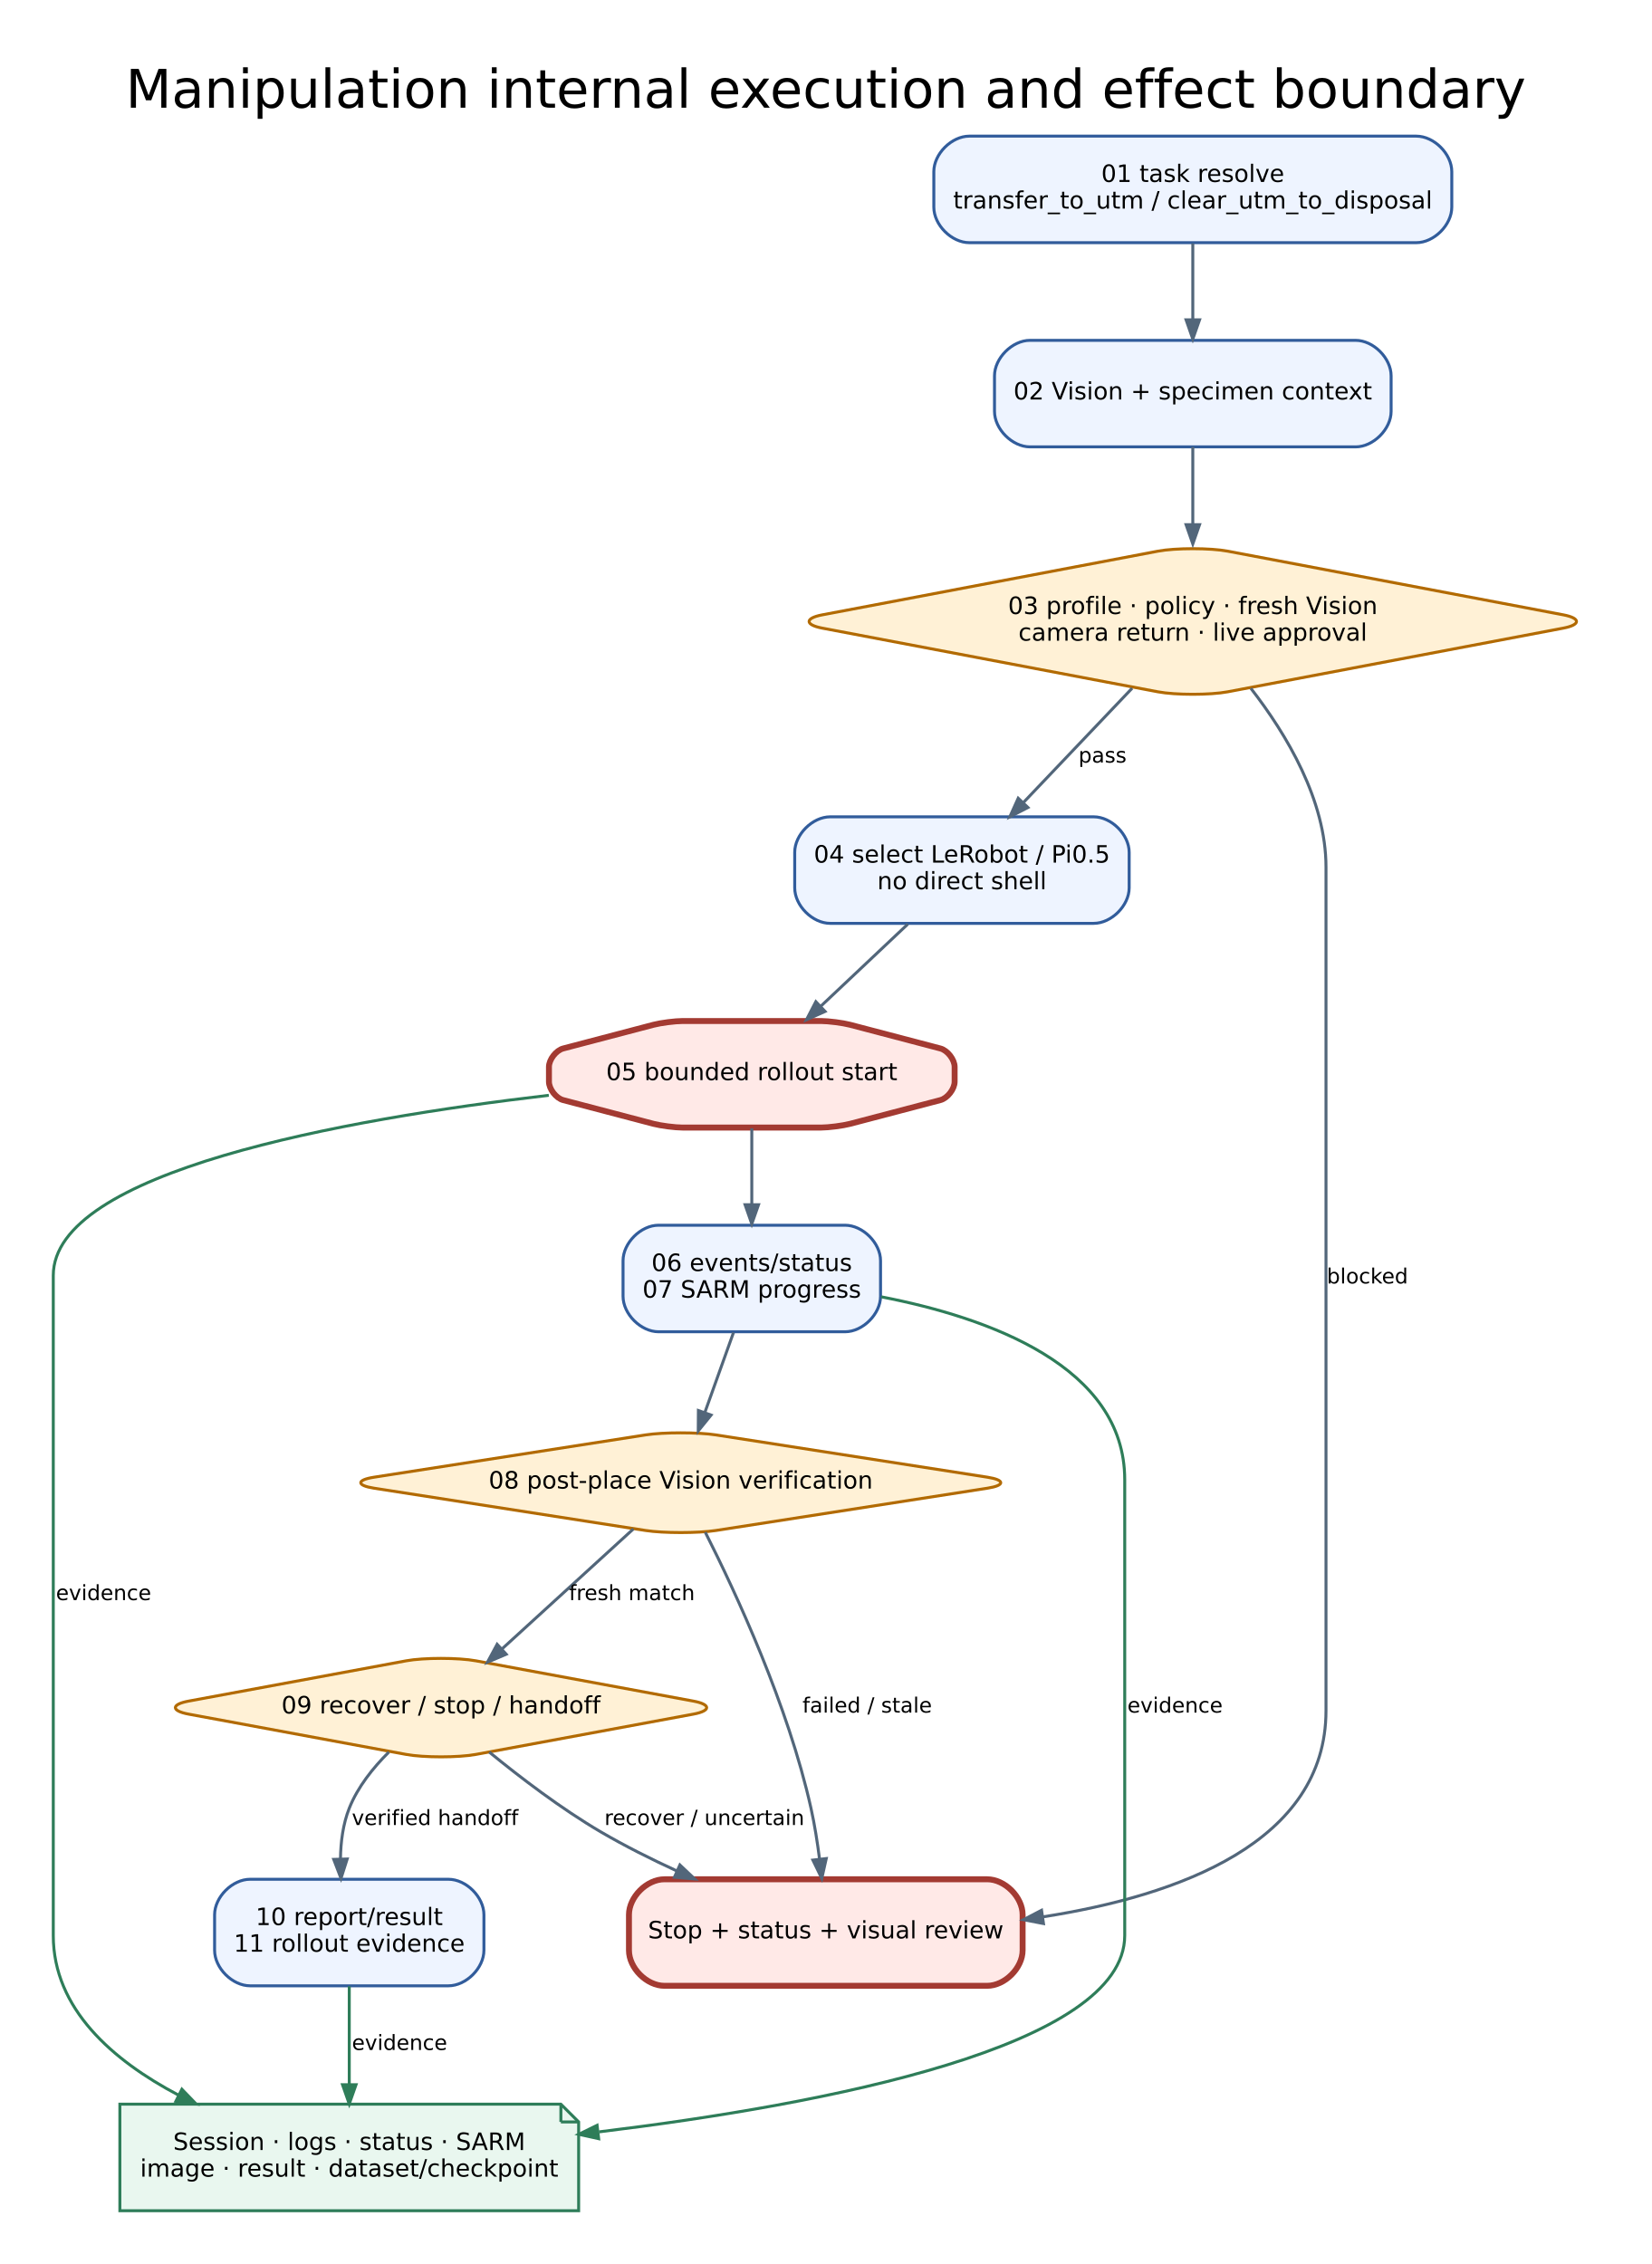
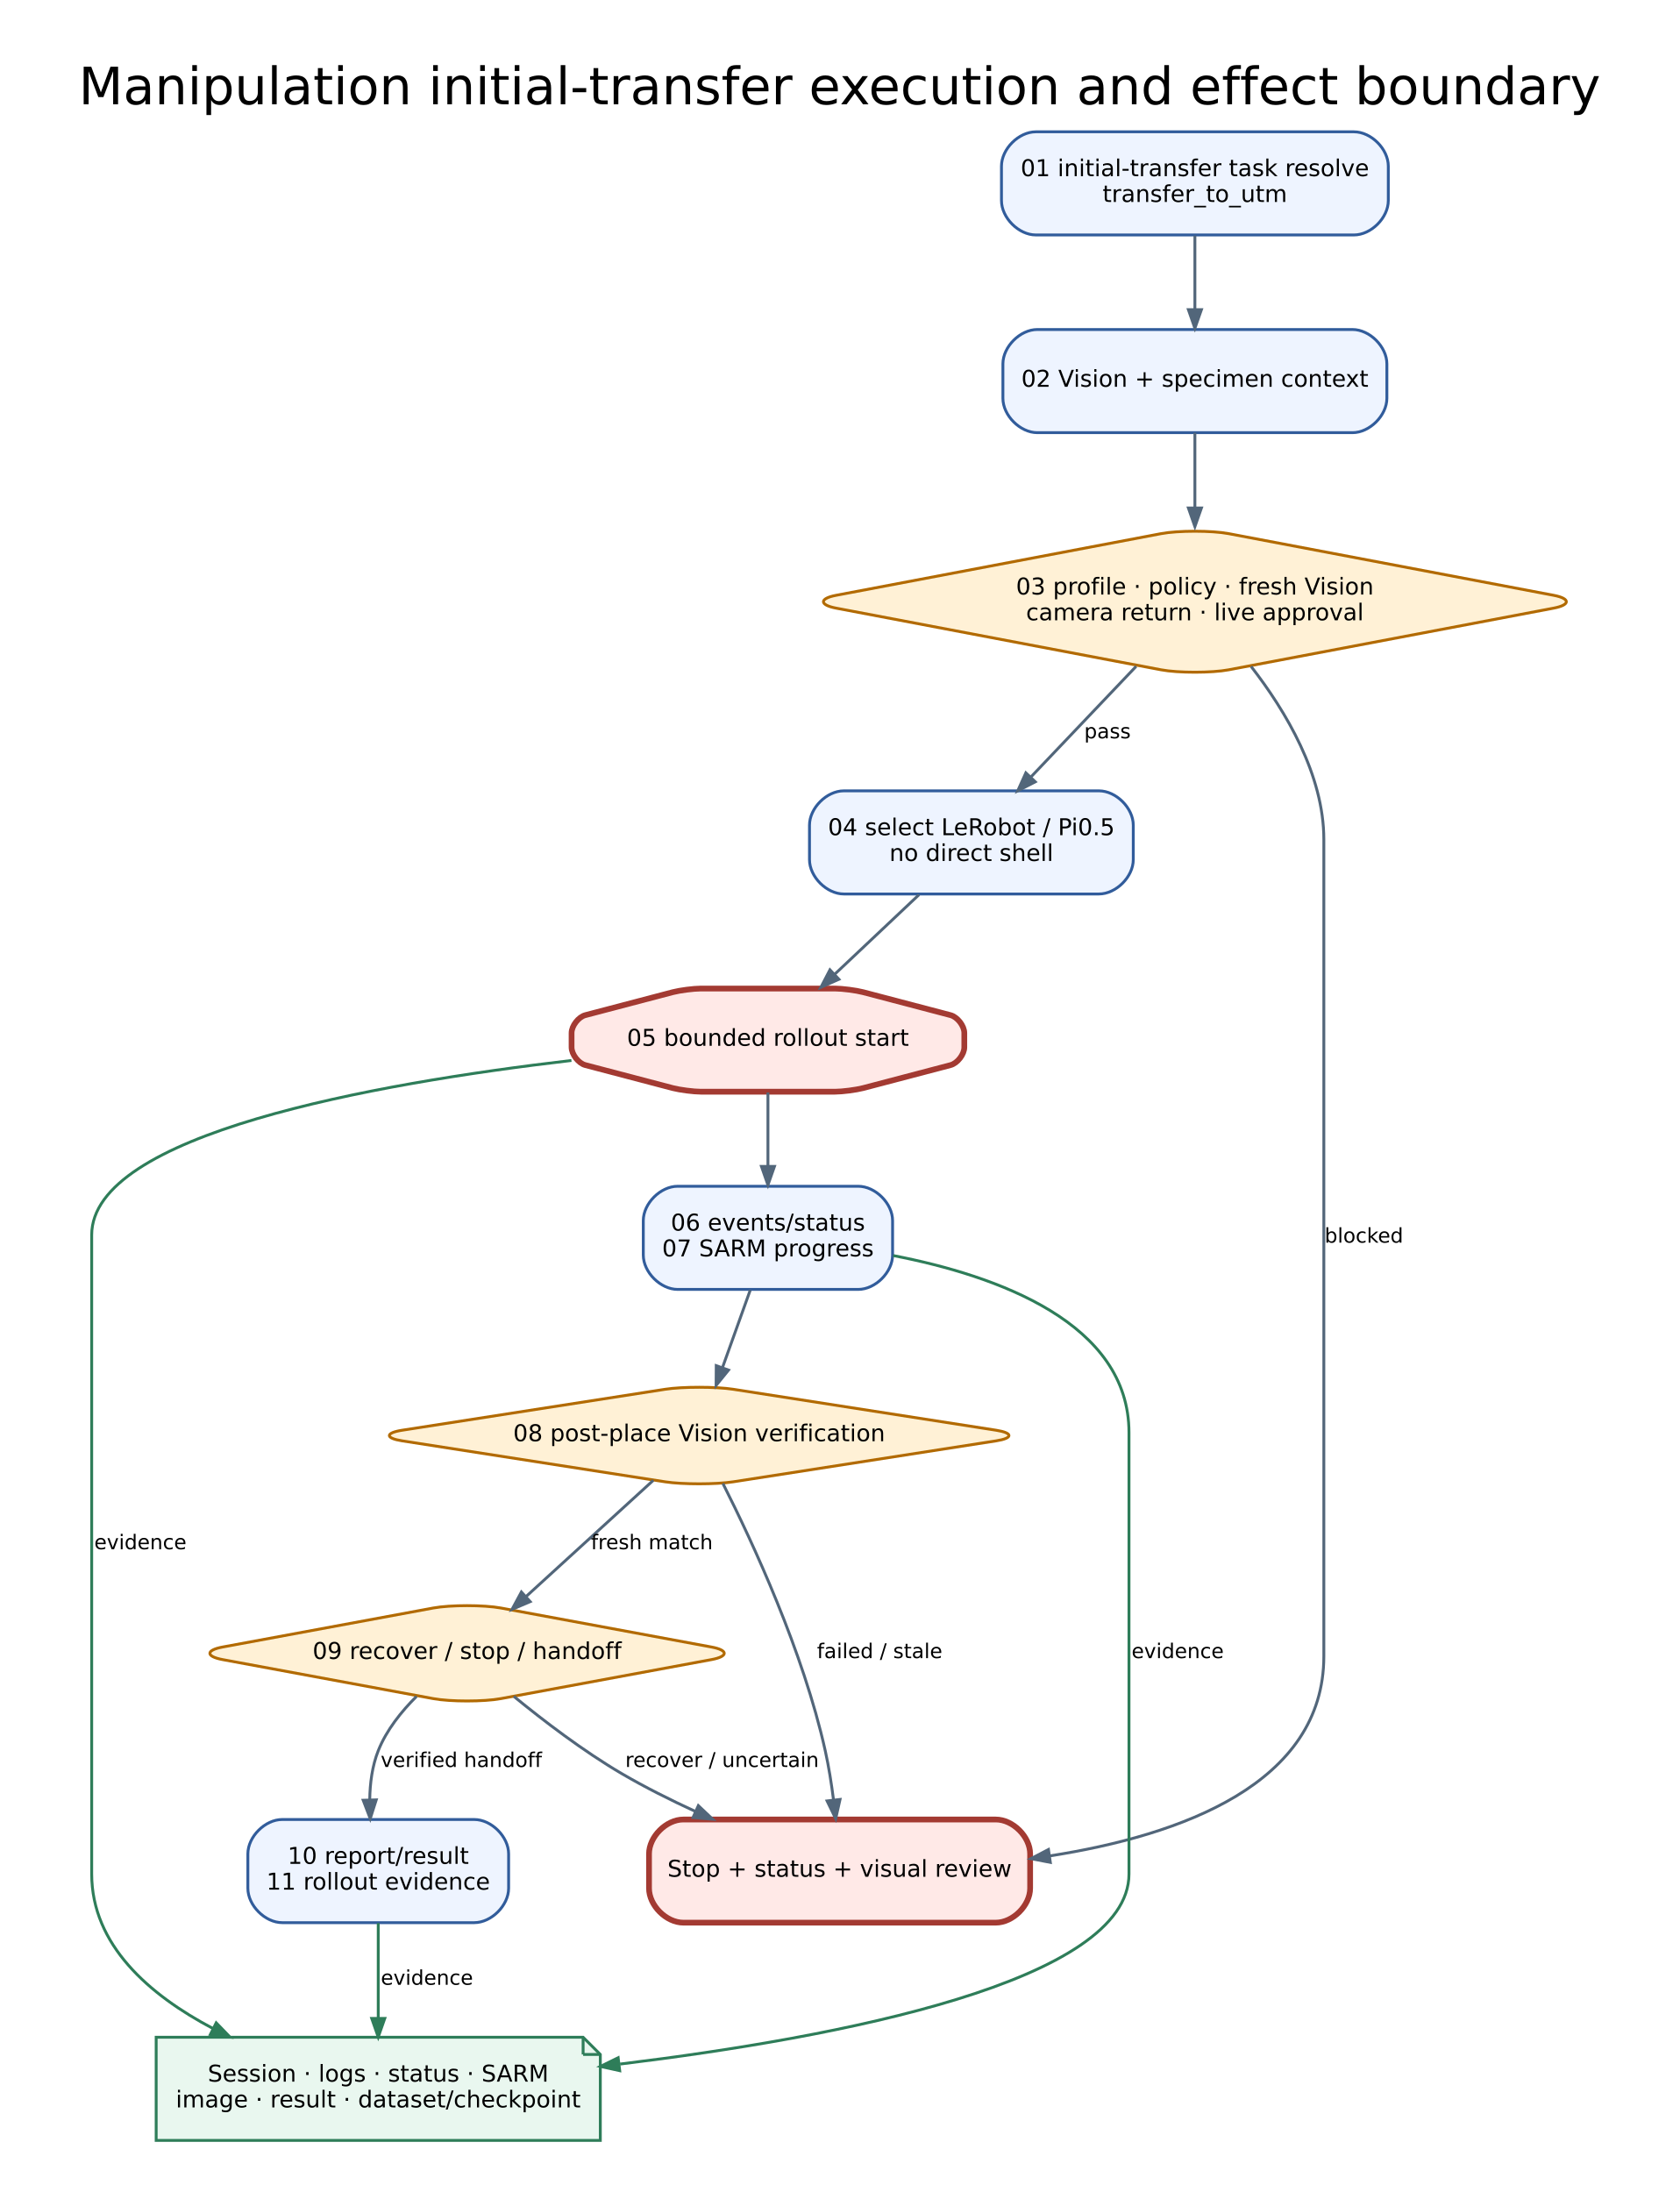
- <svg xmlns="http://www.w3.org/2000/svg" width="558pt" height="765pt" viewBox="0.00 0.00 558.00 765.00">
+ <svg xmlns="http://www.w3.org/2000/svg" width="586pt" height="765pt" viewBox="0.00 0.00 586.00 765.00">
  <g id="graph0" class="graph" transform="scale(1 1) rotate(0) translate(18 747)">
-     <text text-anchor="middle" x="261" y="-710.6" font-family="DejaVu Sans" font-size="18.00">Manipulation internal execution and effect boundary</text>
+     <text text-anchor="middle" x="275" y="-710.6" font-family="DejaVu Sans" font-size="18.00">Manipulation initial-transfer execution and effect boundary</text>
    <g id="node1" class="node">
-       <path fill="#eef4ff" stroke="#315c9b" d="M460.5,-701C460.5,-701 309.5,-701 309.5,-701 303.5,-701 297.5,-695 297.5,-689 297.5,-689 297.5,-677 297.5,-677 297.5,-671 303.5,-665 309.5,-665 309.5,-665 460.5,-665 460.5,-665 466.5,-665 472.5,-671 472.5,-677 472.5,-677 472.5,-689 472.5,-689 472.5,-695 466.5,-701 460.5,-701" />
-       <text text-anchor="middle" x="385" y="-685.52" font-family="DejaVu Sans" font-size="8.10">01 task resolve</text>
-       <text text-anchor="middle" x="385" y="-676.52" font-family="DejaVu Sans" font-size="8.10">transfer_to_utm / clear_utm_to_disposal</text>
+       <path fill="#eef4ff" stroke="#315c9b" d="M454.5,-701C454.5,-701 343.5,-701 343.5,-701 337.5,-701 331.5,-695 331.5,-689 331.5,-689 331.5,-677 331.5,-677 331.5,-671 337.5,-665 343.5,-665 343.5,-665 454.5,-665 454.5,-665 460.5,-665 466.5,-671 466.5,-677 466.5,-677 466.5,-689 466.5,-689 466.5,-695 460.5,-701 454.5,-701" />
+       <text text-anchor="middle" x="399" y="-685.52" font-family="DejaVu Sans" font-size="8.10">01 initial-transfer task resolve</text>
+       <text text-anchor="middle" x="399" y="-676.52" font-family="DejaVu Sans" font-size="8.10">transfer_to_utm</text>
    </g>
    <g id="node2" class="node">
-       <path fill="#eef4ff" stroke="#315c9b" d="M440,-632C440,-632 330,-632 330,-632 324,-632 318,-626 318,-620 318,-620 318,-608 318,-608 318,-602 324,-596 330,-596 330,-596 440,-596 440,-596 446,-596 452,-602 452,-608 452,-608 452,-620 452,-620 452,-626 446,-632 440,-632" />
-       <text text-anchor="middle" x="385" y="-612.02" font-family="DejaVu Sans" font-size="8.10">02 Vision + specimen context</text>
+       <path fill="#eef4ff" stroke="#315c9b" d="M454,-632C454,-632 344,-632 344,-632 338,-632 332,-626 332,-620 332,-620 332,-608 332,-608 332,-602 338,-596 344,-596 344,-596 454,-596 454,-596 460,-596 466,-602 466,-608 466,-608 466,-620 466,-620 466,-626 460,-632 454,-632" />
+       <text text-anchor="middle" x="399" y="-612.02" font-family="DejaVu Sans" font-size="8.10">02 Vision + specimen context</text>
    </g>
    <g id="edge1" class="edge">
-       <path fill="none" stroke="#52667a" d="M385,-664.75C385,-656.91 385,-647.52 385,-639.01" />
-       <polygon fill="#52667a" stroke="#52667a" points="387.28,-638.93 385,-632.43 382.73,-638.93 387.28,-638.93" />
+       <path fill="none" stroke="#52667a" d="M399,-664.75C399,-656.91 399,-647.52 399,-639.01" />
+       <polygon fill="#52667a" stroke="#52667a" points="401.28,-638.93 399,-632.43 396.73,-638.93 401.28,-638.93" />
    </g>
    <g id="node3" class="node">
-       <path fill="#fff1d6" stroke="#b26a00" d="M373.21,-560.76C373.21,-560.76 259.79,-539.24 259.79,-539.24 253.89,-538.12 253.89,-535.88 259.79,-534.76 259.79,-534.76 373.21,-513.24 373.21,-513.24 379.11,-512.12 390.89,-512.12 396.79,-513.24 396.79,-513.24 510.21,-534.76 510.21,-534.76 516.11,-535.88 516.11,-538.12 510.21,-539.24 510.21,-539.24 396.79,-560.76 396.79,-560.76 390.89,-561.88 379.11,-561.88 373.21,-560.76" />
-       <text text-anchor="middle" x="385" y="-539.52" font-family="DejaVu Sans" font-size="8.10">03 profile · policy · fresh Vision</text>
-       <text text-anchor="middle" x="385" y="-530.52" font-family="DejaVu Sans" font-size="8.10">camera return · live approval</text>
+       <path fill="#fff1d6" stroke="#b26a00" d="M387.21,-560.76C387.21,-560.76 273.79,-539.24 273.79,-539.24 267.89,-538.12 267.89,-535.88 273.79,-534.76 273.79,-534.76 387.21,-513.24 387.21,-513.24 393.11,-512.12 404.89,-512.12 410.79,-513.24 410.79,-513.24 524.21,-534.76 524.21,-534.76 530.11,-535.88 530.11,-538.12 524.21,-539.24 524.21,-539.24 410.79,-560.76 410.79,-560.76 404.89,-561.88 393.11,-561.88 387.21,-560.76" />
+       <text text-anchor="middle" x="399" y="-539.52" font-family="DejaVu Sans" font-size="8.10">03 profile · policy · fresh Vision</text>
+       <text text-anchor="middle" x="399" y="-530.52" font-family="DejaVu Sans" font-size="8.10">camera return · live approval</text>
    </g>
    <g id="edge2" class="edge">
-       <path fill="none" stroke="#52667a" d="M385,-595.98C385,-588.27 385,-578.88 385,-569.93" />
-       <polygon fill="#52667a" stroke="#52667a" points="387.28,-569.71 385,-563.21 382.73,-569.71 387.28,-569.71" />
+       <path fill="none" stroke="#52667a" d="M399,-595.98C399,-588.27 399,-578.88 399,-569.93" />
+       <polygon fill="#52667a" stroke="#52667a" points="401.28,-569.71 399,-563.21 396.73,-569.71 401.28,-569.71" />
    </g>
    <g id="node4" class="node">
-       <path fill="#eef4ff" stroke="#315c9b" d="M351.5,-471C351.5,-471 262.5,-471 262.5,-471 256.5,-471 250.5,-465 250.5,-459 250.5,-459 250.5,-447 250.5,-447 250.5,-441 256.5,-435 262.5,-435 262.5,-435 351.5,-435 351.5,-435 357.5,-435 363.5,-441 363.5,-447 363.5,-447 363.5,-459 363.5,-459 363.5,-465 357.5,-471 351.5,-471" />
-       <text text-anchor="middle" x="307" y="-455.52" font-family="DejaVu Sans" font-size="8.10">04 select LeRobot / Pi0.5</text>
-       <text text-anchor="middle" x="307" y="-446.52" font-family="DejaVu Sans" font-size="8.10">no direct shell</text>
+       <path fill="#eef4ff" stroke="#315c9b" d="M365.5,-471C365.5,-471 276.5,-471 276.5,-471 270.5,-471 264.5,-465 264.5,-459 264.5,-459 264.5,-447 264.5,-447 264.5,-441 270.5,-435 276.5,-435 276.5,-435 365.5,-435 365.5,-435 371.5,-435 377.5,-441 377.5,-447 377.5,-447 377.5,-459 377.5,-459 377.5,-465 371.5,-471 365.5,-471" />
+       <text text-anchor="middle" x="321" y="-455.52" font-family="DejaVu Sans" font-size="8.10">04 select LeRobot / Pi0.5</text>
+       <text text-anchor="middle" x="321" y="-446.52" font-family="DejaVu Sans" font-size="8.10">no direct shell</text>
    </g>
    <g id="edge3" class="edge">
-       <path fill="none" stroke="#52667a" d="M364.51,-514.46C353.21,-502.58 339.22,-487.87 327.87,-475.94" />
-       <polygon fill="#52667a" stroke="#52667a" points="329.3,-474.15 323.18,-471.01 326.01,-477.28 329.3,-474.15" />
-       <text text-anchor="middle" x="354.5" y="-489.32" font-family="DejaVu Sans" font-size="7.10">pass</text>
+       <path fill="none" stroke="#52667a" d="M378.51,-514.46C367.21,-502.58 353.22,-487.87 341.87,-475.94" />
+       <polygon fill="#52667a" stroke="#52667a" points="343.3,-474.15 337.18,-471.01 340.01,-477.28 343.3,-474.15" />
+       <text text-anchor="middle" x="368.5" y="-489.32" font-family="DejaVu Sans" font-size="7.10">pass</text>
    </g>
    <g id="node11" class="node">
-       <path fill="#ffe9e7" stroke="#a33a32" stroke-width="2" d="M315.5,-112C315.5,-112 206.5,-112 206.5,-112 200.5,-112 194.5,-106 194.5,-100 194.5,-100 194.5,-88 194.5,-88 194.5,-82 200.5,-76 206.5,-76 206.5,-76 315.5,-76 315.5,-76 321.5,-76 327.5,-82 327.5,-88 327.5,-88 327.5,-100 327.5,-100 327.5,-106 321.5,-112 315.5,-112" />
-       <text text-anchor="middle" x="261" y="-92.02" font-family="DejaVu Sans" font-size="8.10">Stop + status + visual review</text>
+       <path fill="#ffe9e7" stroke="#a33a32" stroke-width="2" d="M329.5,-112C329.5,-112 220.5,-112 220.5,-112 214.5,-112 208.5,-106 208.5,-100 208.5,-100 208.5,-88 208.5,-88 208.5,-82 214.5,-76 220.5,-76 220.5,-76 329.5,-76 329.5,-76 335.5,-76 341.5,-82 341.5,-88 341.5,-88 341.5,-100 341.5,-100 341.5,-106 335.5,-112 329.5,-112" />
+       <text text-anchor="middle" x="275" y="-92.02" font-family="DejaVu Sans" font-size="8.10">Stop + status + visual review</text>
    </g>
    <g id="edge4" class="edge">
-       <path fill="none" stroke="#52667a" d="M404.61,-514.42C416.73,-498.81 430,-476.57 430,-454 430,-454 430,-454 430,-169 430,-124.43 380.06,-106.45 334.48,-99.32" />
-       <polygon fill="#52667a" stroke="#52667a" points="334.55,-97.03 327.79,-98.34 333.9,-101.53 334.55,-97.03" />
-       <text text-anchor="middle" x="444" y="-313.32" font-family="DejaVu Sans" font-size="7.10">blocked</text>
+       <path fill="none" stroke="#52667a" d="M418.61,-514.42C430.73,-498.81 444,-476.57 444,-454 444,-454 444,-454 444,-169 444,-124.43 394.06,-106.45 348.48,-99.32" />
+       <polygon fill="#52667a" stroke="#52667a" points="348.55,-97.03 341.79,-98.34 347.9,-101.53 348.55,-97.03" />
+       <text text-anchor="middle" x="458" y="-313.32" font-family="DejaVu Sans" font-size="7.10">blocked</text>
    </g>
    <g id="node5" class="node">
-       <path fill="#ffe9e7" stroke="#a33a32" stroke-width="2" d="M304.53,-381.51C304.53,-381.51 304.53,-386.49 304.53,-386.49 304.53,-388.97 302.12,-392.09 299.72,-392.72 299.72,-392.72 269.19,-400.74 269.19,-400.74 266.79,-401.37 261.9,-402 259.41,-402 259.41,-402 212.59,-402 212.59,-402 210.1,-402 205.21,-401.37 202.81,-400.74 202.81,-400.74 172.28,-392.72 172.28,-392.72 169.88,-392.09 167.47,-388.97 167.47,-386.49 167.47,-386.49 167.47,-381.51 167.47,-381.51 167.47,-379.03 169.88,-375.91 172.28,-375.28 172.28,-375.28 202.81,-367.26 202.81,-367.26 205.21,-366.63 210.1,-366 212.59,-366 212.59,-366 259.41,-366 259.41,-366 261.9,-366 266.79,-366.63 269.19,-367.26 269.19,-367.26 299.72,-375.28 299.72,-375.28 302.12,-375.91 304.53,-379.03 304.53,-381.51" />
-       <text text-anchor="middle" x="236" y="-382.02" font-family="DejaVu Sans" font-size="8.10">05 bounded rollout start</text>
+       <path fill="#ffe9e7" stroke="#a33a32" stroke-width="2" d="M318.53,-381.51C318.53,-381.51 318.53,-386.49 318.53,-386.49 318.53,-388.97 316.12,-392.09 313.72,-392.72 313.72,-392.72 283.19,-400.74 283.19,-400.74 280.79,-401.37 275.9,-402 273.41,-402 273.41,-402 226.59,-402 226.59,-402 224.1,-402 219.21,-401.37 216.81,-400.74 216.81,-400.74 186.28,-392.72 186.28,-392.72 183.88,-392.09 181.47,-388.97 181.47,-386.49 181.47,-386.49 181.47,-381.51 181.47,-381.51 181.47,-379.03 183.88,-375.91 186.28,-375.28 186.28,-375.28 216.81,-367.26 216.81,-367.26 219.21,-366.63 224.1,-366 226.59,-366 226.59,-366 273.41,-366 273.41,-366 275.9,-366 280.79,-366.63 283.19,-367.26 283.19,-367.26 313.72,-375.28 313.72,-375.28 316.12,-375.91 318.53,-379.03 318.53,-381.51" />
+       <text text-anchor="middle" x="250" y="-382.02" font-family="DejaVu Sans" font-size="8.10">05 bounded rollout start</text>
    </g>
    <g id="edge5" class="edge">
-       <path fill="none" stroke="#52667a" d="M288.72,-434.75C279.76,-426.29 268.87,-416.02 259.32,-407.01" />
-       <polygon fill="#52667a" stroke="#52667a" points="260.76,-405.24 254.47,-402.43 257.64,-408.54 260.76,-405.24" />
+       <path fill="none" stroke="#52667a" d="M302.72,-434.75C293.76,-426.29 282.87,-416.02 273.32,-407.01" />
+       <polygon fill="#52667a" stroke="#52667a" points="274.76,-405.24 268.47,-402.43 271.64,-408.54 274.76,-405.24" />
    </g>
    <g id="node6" class="node">
-       <path fill="#eef4ff" stroke="#315c9b" d="M267.5,-333C267.5,-333 204.5,-333 204.5,-333 198.5,-333 192.5,-327 192.5,-321 192.5,-321 192.5,-309 192.5,-309 192.5,-303 198.5,-297 204.5,-297 204.5,-297 267.5,-297 267.5,-297 273.5,-297 279.5,-303 279.5,-309 279.5,-309 279.5,-321 279.5,-321 279.5,-327 273.5,-333 267.5,-333" />
-       <text text-anchor="middle" x="236" y="-317.52" font-family="DejaVu Sans" font-size="8.10">06 events/status</text>
-       <text text-anchor="middle" x="236" y="-308.52" font-family="DejaVu Sans" font-size="8.10">07 SARM progress</text>
+       <path fill="#eef4ff" stroke="#315c9b" d="M281.5,-333C281.5,-333 218.5,-333 218.5,-333 212.5,-333 206.5,-327 206.5,-321 206.5,-321 206.5,-309 206.5,-309 206.5,-303 212.5,-297 218.5,-297 218.5,-297 281.5,-297 281.5,-297 287.5,-297 293.5,-303 293.5,-309 293.5,-309 293.5,-321 293.5,-321 293.5,-327 287.5,-333 281.5,-333" />
+       <text text-anchor="middle" x="250" y="-317.52" font-family="DejaVu Sans" font-size="8.10">06 events/status</text>
+       <text text-anchor="middle" x="250" y="-308.52" font-family="DejaVu Sans" font-size="8.10">07 SARM progress</text>
    </g>
    <g id="edge6" class="edge">
-       <path fill="none" stroke="#52667a" d="M236,-365.75C236,-357.91 236,-348.52 236,-340.01" />
-       <polygon fill="#52667a" stroke="#52667a" points="238.28,-339.93 236,-333.43 233.73,-339.93 238.28,-339.93" />
+       <path fill="none" stroke="#52667a" d="M250,-365.75C250,-357.91 250,-348.52 250,-340.01" />
+       <polygon fill="#52667a" stroke="#52667a" points="252.28,-339.93 250,-333.43 247.73,-339.93 252.28,-339.93" />
    </g>
    <g id="node10" class="node">
-       <polygon fill="#e9f7ef" stroke="#2e7d59" points="171.5,-36 22.5,-36 22.5,0 177.5,0 177.5,-30 171.5,-36" />
-       <polyline fill="none" stroke="#2e7d59" points="171.5,-36 171.5,-30 " />
-       <polyline fill="none" stroke="#2e7d59" points="177.5,-30 171.5,-30 " />
-       <text text-anchor="middle" x="100" y="-20.52" font-family="DejaVu Sans" font-size="8.10">Session · logs · status · SARM</text>
-       <text text-anchor="middle" x="100" y="-11.52" font-family="DejaVu Sans" font-size="8.10">image · result · dataset/checkpoint</text>
+       <polygon fill="#e9f7ef" stroke="#2e7d59" points="185.5,-36 36.5,-36 36.5,0 191.5,0 191.5,-30 185.5,-36" />
+       <polyline fill="none" stroke="#2e7d59" points="185.5,-36 185.5,-30 " />
+       <polyline fill="none" stroke="#2e7d59" points="191.5,-30 185.5,-30 " />
+       <text text-anchor="middle" x="114" y="-20.52" font-family="DejaVu Sans" font-size="8.10">Session · logs · status · SARM</text>
+       <text text-anchor="middle" x="114" y="-11.52" font-family="DejaVu Sans" font-size="8.10">image · result · dataset/checkpoint</text>
    </g>
    <g id="edge12" class="edge">
-       <path fill="none" stroke="#2e7d59" d="M167.42,-376.9C97.74,-368.76 0,-351.08 0,-316 0,-316 0,-316 0,-93 0,-68.22 20.09,-50.78 42.26,-39.09" />
-       <polygon fill="#2e7d59" stroke="#2e7d59" points="43.45,-41.04 48.24,-36.09 41.41,-36.97 43.45,-41.04" />
-       <text text-anchor="middle" x="17" y="-206.32" font-family="DejaVu Sans" font-size="7.10">evidence</text>
+       <path fill="none" stroke="#2e7d59" d="M181.42,-376.9C111.74,-368.76 14,-351.08 14,-316 14,-316 14,-316 14,-93 14,-68.22 34.09,-50.78 56.26,-39.09" />
+       <polygon fill="#2e7d59" stroke="#2e7d59" points="57.45,-41.04 62.24,-36.09 55.41,-36.97 57.45,-41.04" />
+       <text text-anchor="middle" x="31" y="-206.32" font-family="DejaVu Sans" font-size="7.10">evidence</text>
    </g>
    <g id="node7" class="node">
-       <path fill="#fff1d6" stroke="#b26a00" d="M200.14,-262.15C200.14,-262.15 108.33,-247.85 108.33,-247.85 102.4,-246.92 102.4,-245.08 108.33,-244.15 108.33,-244.15 200.14,-229.85 200.14,-229.85 206.07,-228.92 217.93,-228.92 223.86,-229.85 223.86,-229.85 315.67,-244.15 315.67,-244.15 321.6,-245.08 321.6,-246.92 315.67,-247.85 315.67,-247.85 223.86,-262.15 223.86,-262.15 217.93,-263.08 206.07,-263.08 200.14,-262.15" />
-       <text text-anchor="middle" x="212" y="-244.02" font-family="DejaVu Sans" font-size="8.10">08 post-place Vision verification</text>
+       <path fill="#fff1d6" stroke="#b26a00" d="M214.14,-262.15C214.14,-262.15 122.33,-247.85 122.33,-247.85 116.4,-246.92 116.4,-245.08 122.33,-244.15 122.33,-244.15 214.14,-229.85 214.14,-229.85 220.07,-228.92 231.93,-228.92 237.86,-229.85 237.86,-229.85 329.67,-244.15 329.67,-244.15 335.6,-245.08 335.6,-246.92 329.67,-247.85 329.67,-247.85 237.86,-262.15 237.86,-262.15 231.93,-263.08 220.07,-263.08 214.14,-262.15" />
+       <text text-anchor="middle" x="226" y="-244.02" font-family="DejaVu Sans" font-size="8.10">08 post-place Vision verification</text>
    </g>
    <g id="edge7" class="edge">
-       <path fill="none" stroke="#52667a" d="M229.82,-296.75C226.87,-288.51 223.3,-278.54 220.13,-269.7" />
-       <polygon fill="#52667a" stroke="#52667a" points="222.25,-268.85 217.91,-263.5 217.96,-270.39 222.25,-268.85" />
+       <path fill="none" stroke="#52667a" d="M243.82,-296.75C240.87,-288.51 237.3,-278.54 234.13,-269.7" />
+       <polygon fill="#52667a" stroke="#52667a" points="236.25,-268.85 231.91,-263.5 231.96,-270.39 236.25,-268.85" />
    </g>
    <g id="edge13" class="edge">
-       <path fill="none" stroke="#2e7d59" d="M279.72,-308.81C316.11,-301.76 362,-285.28 362,-247 362,-247 362,-247 362,-93 362,-55.44 260.99,-35.99 184.41,-26.65" />
-       <polygon fill="#2e7d59" stroke="#2e7d59" points="184.27,-24.34 177.55,-25.83 183.73,-28.86 184.27,-24.34" />
-       <text text-anchor="middle" x="379" y="-168.32" font-family="DejaVu Sans" font-size="7.10">evidence</text>
+       <path fill="none" stroke="#2e7d59" d="M293.72,-308.81C330.11,-301.76 376,-285.28 376,-247 376,-247 376,-247 376,-93 376,-55.44 274.99,-35.99 198.41,-26.65" />
+       <polygon fill="#2e7d59" stroke="#2e7d59" points="198.27,-24.34 191.55,-25.83 197.73,-28.86 198.27,-24.34" />
+       <text text-anchor="middle" x="393" y="-168.32" font-family="DejaVu Sans" font-size="7.10">evidence</text>
    </g>
    <g id="node8" class="node">
-       <path fill="#fff1d6" stroke="#b26a00" d="M119.2,-185.81C119.2,-185.81 45.67,-172.19 45.67,-172.19 39.77,-171.09 39.77,-168.91 45.67,-167.81 45.67,-167.81 119.2,-154.19 119.2,-154.19 125.1,-153.09 136.9,-153.09 142.8,-154.19 142.8,-154.19 216.33,-167.81 216.33,-167.81 222.23,-168.91 222.23,-171.09 216.33,-172.19 216.33,-172.19 142.8,-185.81 142.8,-185.81 136.9,-186.91 125.1,-186.91 119.2,-185.81" />
-       <text text-anchor="middle" x="131" y="-168.02" font-family="DejaVu Sans" font-size="8.10">09 recover / stop / handoff</text>
+       <path fill="#fff1d6" stroke="#b26a00" d="M133.2,-185.81C133.2,-185.81 59.67,-172.19 59.67,-172.19 53.77,-171.09 53.77,-168.91 59.67,-167.81 59.67,-167.81 133.2,-154.19 133.2,-154.19 139.1,-153.09 150.9,-153.09 156.8,-154.19 156.8,-154.19 230.33,-167.81 230.33,-167.81 236.23,-168.91 236.23,-171.09 230.33,-172.19 230.33,-172.19 156.8,-185.81 156.8,-185.81 150.9,-186.91 139.1,-186.91 133.2,-185.81" />
+       <text text-anchor="middle" x="145" y="-168.02" font-family="DejaVu Sans" font-size="8.10">09 recover / stop / handoff</text>
    </g>
    <g id="edge8" class="edge">
-       <path fill="none" stroke="#52667a" d="M196,-230.38C183.27,-218.75 165.37,-202.4 151.57,-189.8" />
-       <polygon fill="#52667a" stroke="#52667a" points="153.03,-188.04 146.69,-185.34 149.96,-191.4 153.03,-188.04" />
-       <text text-anchor="middle" x="195.5" y="-206.32" font-family="DejaVu Sans" font-size="7.10">fresh match</text>
+       <path fill="none" stroke="#52667a" d="M210,-230.38C197.27,-218.75 179.37,-202.4 165.57,-189.8" />
+       <polygon fill="#52667a" stroke="#52667a" points="167.03,-188.04 160.69,-185.34 163.96,-191.4 167.03,-188.04" />
+       <text text-anchor="middle" x="209.5" y="-206.32" font-family="DejaVu Sans" font-size="7.10">fresh match</text>
    </g>
    <g id="edge9" class="edge">
-       <path fill="none" stroke="#52667a" d="M220.28,-229.28C230.74,-208.56 248.3,-170.66 256,-136 257.23,-130.47 258.18,-124.44 258.9,-118.75" />
-       <polygon fill="#52667a" stroke="#52667a" points="261.16,-119 259.65,-112.28 256.64,-118.48 261.16,-119" />
-       <text text-anchor="middle" x="275" y="-168.32" font-family="DejaVu Sans" font-size="7.10">failed / stale</text>
+       <path fill="none" stroke="#52667a" d="M234.28,-229.28C244.74,-208.56 262.3,-170.66 270,-136 271.23,-130.47 272.18,-124.44 272.9,-118.75" />
+       <polygon fill="#52667a" stroke="#52667a" points="275.16,-119 273.65,-112.28 270.64,-118.48 275.16,-119" />
+       <text text-anchor="middle" x="289" y="-168.32" font-family="DejaVu Sans" font-size="7.10">failed / stale</text>
    </g>
    <g id="node9" class="node">
-       <path fill="#eef4ff" stroke="#315c9b" d="M133.5,-112C133.5,-112 66.5,-112 66.5,-112 60.5,-112 54.5,-106 54.5,-100 54.5,-100 54.5,-88 54.5,-88 54.5,-82 60.5,-76 66.5,-76 66.5,-76 133.5,-76 133.5,-76 139.5,-76 145.5,-82 145.5,-88 145.5,-88 145.5,-100 145.5,-100 145.5,-106 139.5,-112 133.5,-112" />
-       <text text-anchor="middle" x="100" y="-96.52" font-family="DejaVu Sans" font-size="8.10">10 report/result</text>
-       <text text-anchor="middle" x="100" y="-87.52" font-family="DejaVu Sans" font-size="8.10">11 rollout evidence</text>
+       <path fill="#eef4ff" stroke="#315c9b" d="M147.5,-112C147.5,-112 80.5,-112 80.5,-112 74.5,-112 68.5,-106 68.5,-100 68.5,-100 68.5,-88 68.5,-88 68.5,-82 74.5,-76 80.5,-76 80.5,-76 147.5,-76 147.5,-76 153.5,-76 159.5,-82 159.5,-88 159.5,-88 159.5,-100 159.5,-100 159.5,-106 153.5,-112 147.5,-112" />
+       <text text-anchor="middle" x="114" y="-96.52" font-family="DejaVu Sans" font-size="8.10">10 report/result</text>
+       <text text-anchor="middle" x="114" y="-87.52" font-family="DejaVu Sans" font-size="8.10">11 rollout evidence</text>
    </g>
    <g id="edge10" class="edge">
-       <path fill="none" stroke="#52667a" d="M113.39,-154.99C108.04,-149.68 102.84,-143.16 100,-136 97.89,-130.67 97.11,-124.64 97.03,-118.88" />
-       <polygon fill="#52667a" stroke="#52667a" points="99.3,-118.85 97.21,-112.29 94.75,-118.72 99.3,-118.85" />
-       <text text-anchor="middle" x="129" y="-130.32" font-family="DejaVu Sans" font-size="7.10">verified handoff</text>
+       <path fill="none" stroke="#52667a" d="M127.39,-154.99C122.04,-149.68 116.84,-143.16 114,-136 111.89,-130.67 111.11,-124.64 111.03,-118.88" />
+       <polygon fill="#52667a" stroke="#52667a" points="113.3,-118.85 111.21,-112.29 108.75,-118.72 113.3,-118.85" />
+       <text text-anchor="middle" x="143" y="-130.32" font-family="DejaVu Sans" font-size="7.10">verified handoff</text>
    </g>
    <g id="edge11" class="edge">
-       <path fill="none" stroke="#52667a" d="M147.3,-154.98C157.65,-146.5 171.59,-135.85 185,-128 193.07,-123.28 201.94,-118.83 210.69,-114.81" />
-       <polygon fill="#52667a" stroke="#52667a" points="211.71,-116.84 216.71,-112.1 209.85,-112.69 211.71,-116.84" />
-       <text text-anchor="middle" x="220" y="-130.32" font-family="DejaVu Sans" font-size="7.10">recover / uncertain</text>
+       <path fill="none" stroke="#52667a" d="M161.3,-154.98C171.65,-146.5 185.59,-135.85 199,-128 207.07,-123.28 215.94,-118.83 224.69,-114.81" />
+       <polygon fill="#52667a" stroke="#52667a" points="225.71,-116.84 230.71,-112.1 223.85,-112.69 225.71,-116.84" />
+       <text text-anchor="middle" x="234" y="-130.32" font-family="DejaVu Sans" font-size="7.10">recover / uncertain</text>
    </g>
    <g id="edge14" class="edge">
-       <path fill="none" stroke="#2e7d59" d="M100,-75.84C100,-66.03 100,-53.58 100,-42.84" />
-       <polygon fill="#2e7d59" stroke="#2e7d59" points="102.28,-42.57 100,-36.07 97.73,-42.57 102.28,-42.57" />
-       <text text-anchor="middle" x="117" y="-54.32" font-family="DejaVu Sans" font-size="7.10">evidence</text>
+       <path fill="none" stroke="#2e7d59" d="M114,-75.84C114,-66.03 114,-53.58 114,-42.84" />
+       <polygon fill="#2e7d59" stroke="#2e7d59" points="116.28,-42.57 114,-36.07 111.73,-42.57 116.28,-42.57" />
+       <text text-anchor="middle" x="131" y="-54.32" font-family="DejaVu Sans" font-size="7.10">evidence</text>
    </g>
  </g>
</svg>
